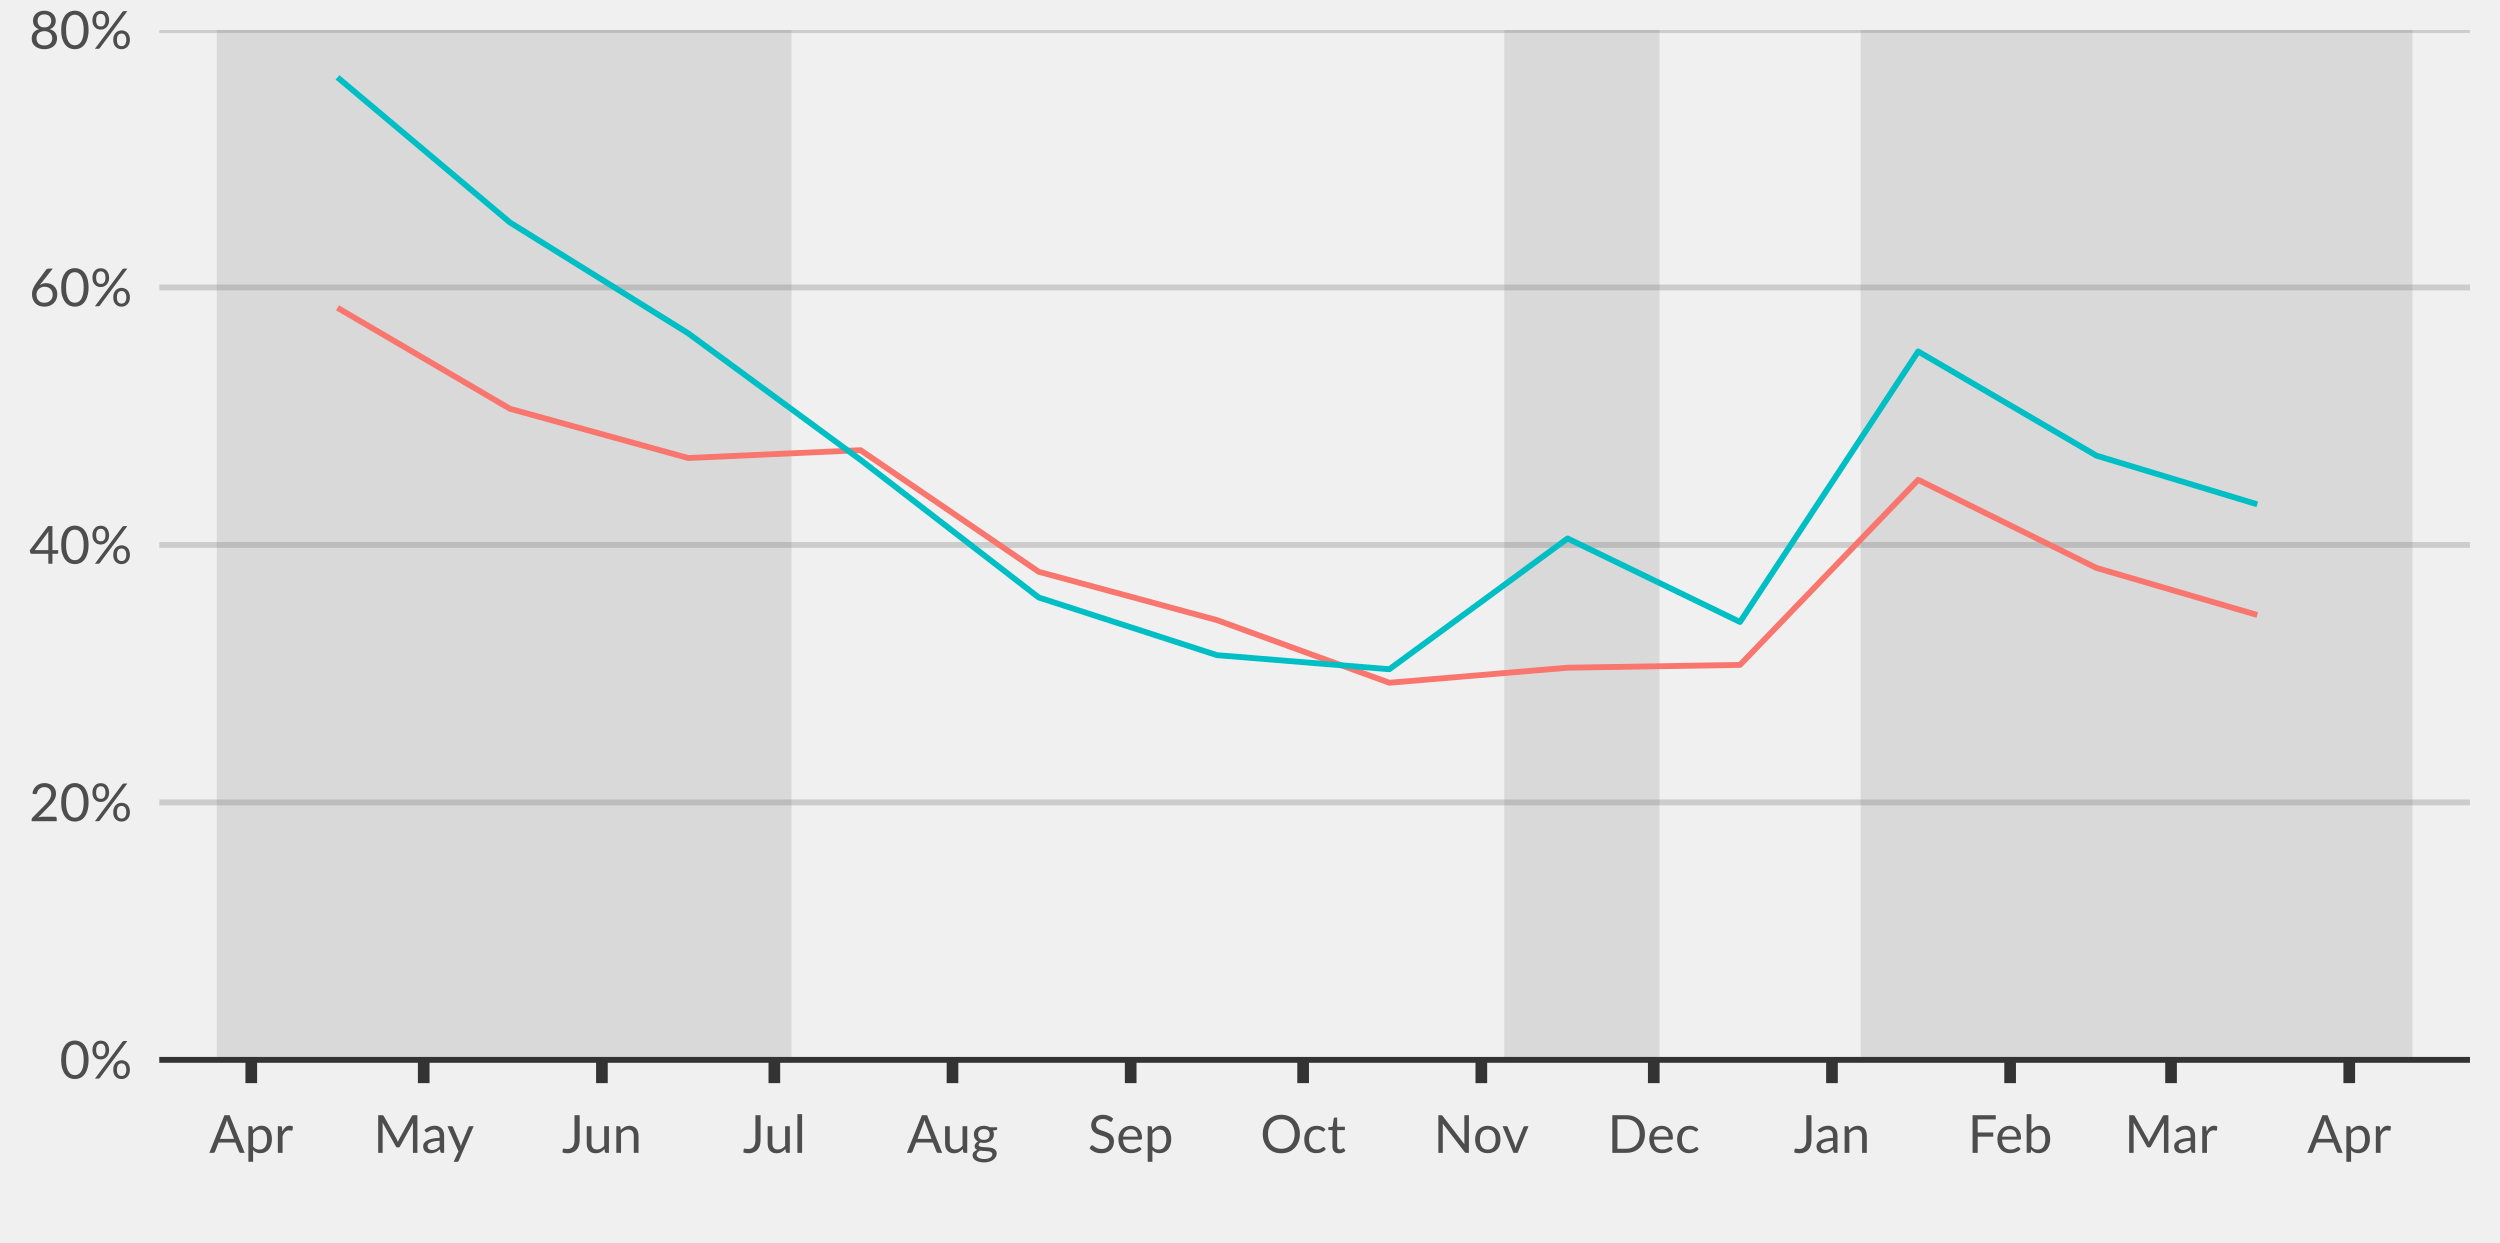
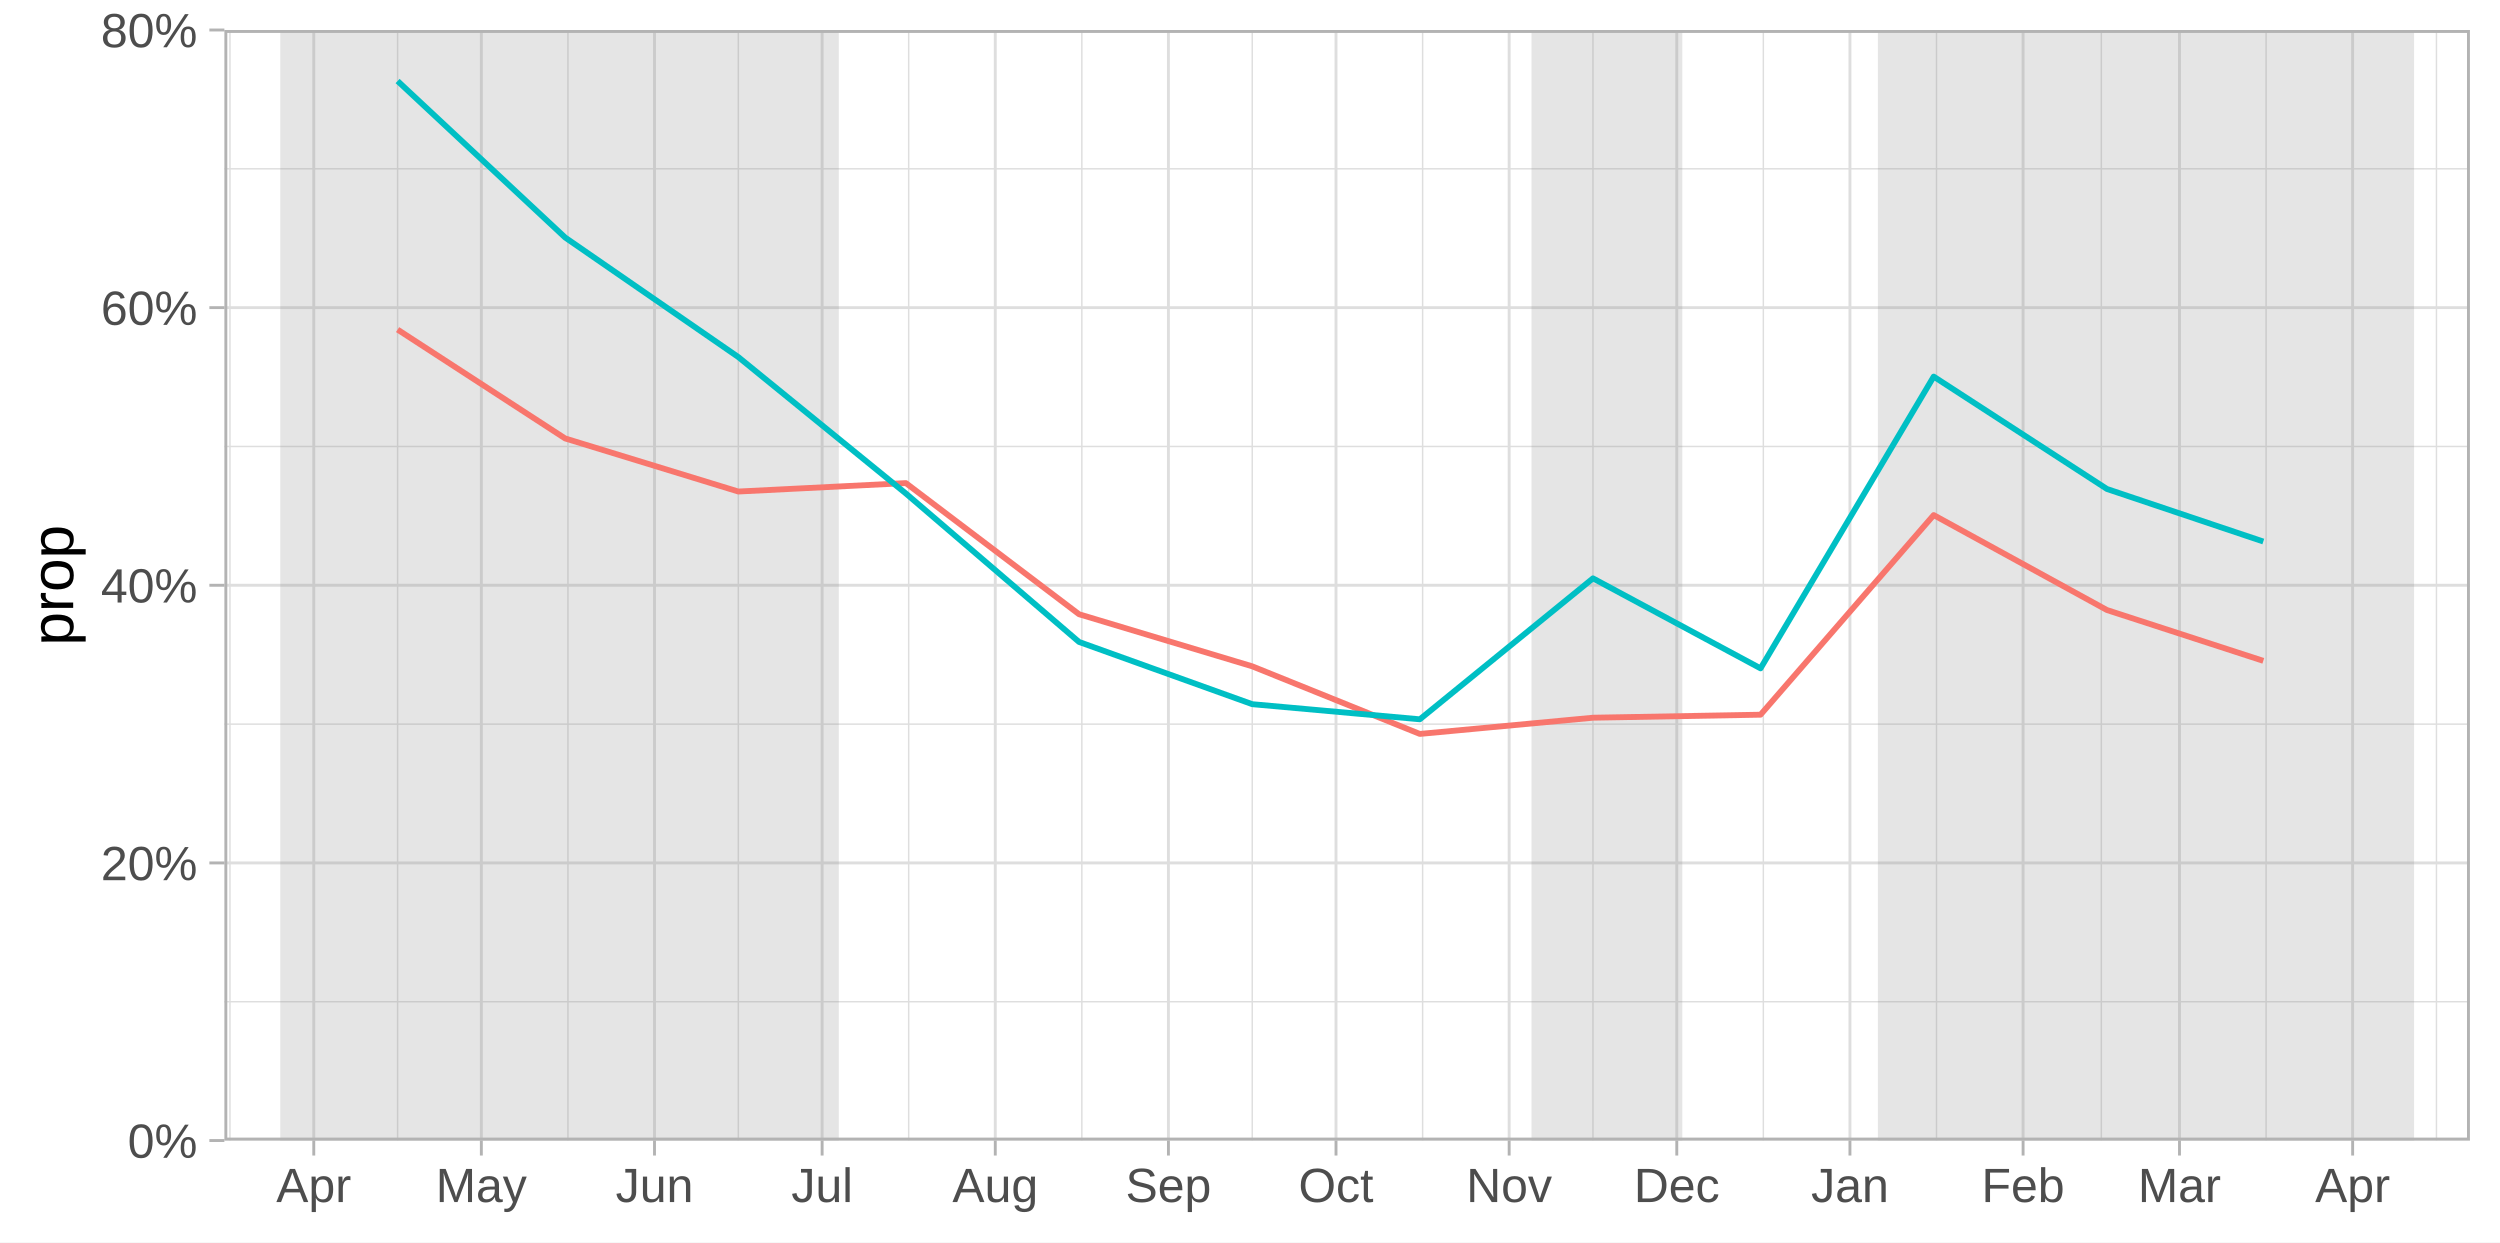
<svg xmlns="http://www.w3.org/2000/svg" class="svglite" width="456.38pt" height="226.77pt" viewBox="0 0 456.38 226.77">
  <defs>
-     <style>
-     line {
+     <style type="text/css">
+     .svglite line, .svglite polyline, .svglite polygon, .svglite path, .svglite rect, .svglite circle {
      fill: none;
      stroke: #000000;
      stroke-linecap: round;
      stroke-linejoin: round;
      stroke-miterlimit: 10.00;
    }
-     polyline {
-       fill: none;
-       stroke: #000000;
-       stroke-linecap: round;
-       stroke-linejoin: round;
-       stroke-miterlimit: 10.00;
-     }
-     path {
-       fill: none;
-       stroke: #000000;
-       stroke-linecap: round;
-       stroke-linejoin: round;
-       stroke-miterlimit: 10.00;
-     }
-     rect {
-       fill: none;
-       stroke: #000000;
-       stroke-linecap: round;
-       stroke-linejoin: round;
-       stroke-miterlimit: 10.00;
-     }
-     circle {
-       fill: none;
-       stroke: #000000;
-       stroke-linecap: round;
-       stroke-linejoin: round;
-       stroke-miterlimit: 10.00;
+     .svglite text {
+       white-space: pre;
    }
  </style>
  </defs>
-   <rect width="100%" height="100%" style="stroke: none; fill: none;" />
+   <rect width="100%" height="100%" style="stroke: none; fill: #FFFFFF;" />
  <defs>
    <clipPath id="cpMC4wMHw0NTYuMzh8MC4wMHwyMjYuNzc=">
      <rect x="0.00" y="0.00" width="456.38" height="226.77" />
    </clipPath>
  </defs>
  <g clip-path="url(#cpMC4wMHw0NTYuMzh8MC4wMHwyMjYuNzc=)">
- </g>
+     <rect x="0" y="0" width="456.38" height="226.77" style="stroke-width: 1.07; stroke: #FFFFFF; fill: #FFFFFF;" />
+   </g>
  <defs>
-     <clipPath id="cpMjkuMDh8NDUwLjkwfDUuNDh8MTkzLjQ4">
-       <rect x="29.08" y="5.48" width="421.82" height="188.00" />
+     <clipPath id="cpNDAuOTZ8NDUwLjkwfDUuNDh8MjA4LjIx">
+       <rect x="40.96" y="5.48" width="409.93" height="202.73" />
    </clipPath>
  </defs>
-   <g clip-path="url(#cpMjkuMDh8NDUwLjkwfDUuNDh8MTkzLjQ4)">
-     <polyline points="29.08,193.48 450.90,193.48 " style="stroke-width: 1.07; stroke: #CCCCCC; stroke-linecap: butt;" />
-     <polyline points="29.08,146.48 450.90,146.48 " style="stroke-width: 1.07; stroke: #CCCCCC; stroke-linecap: butt;" />
-     <polyline points="29.08,99.48 450.90,99.48 " style="stroke-width: 1.07; stroke: #CCCCCC; stroke-linecap: butt;" />
-     <polyline points="29.08,52.48 450.90,52.48 " style="stroke-width: 1.07; stroke: #CCCCCC; stroke-linecap: butt;" />
-     <polyline points="29.08,5.48 450.90,5.48 " style="stroke-width: 1.07; stroke: #CCCCCC; stroke-linecap: butt;" />
-     <rect x="39.57" y="-41.52" width="104.93" height="235.00" style="stroke-width: 1.07; stroke: none; stroke-linecap: square; stroke-linejoin: miter; fill: #7F7F7F; fill-opacity: 0.20;" />
-     <rect x="274.62" y="-41.52" width="28.33" height="235.00" style="stroke-width: 1.07; stroke: none; stroke-linecap: square; stroke-linejoin: miter; fill: #7F7F7F; fill-opacity: 0.20;" />
-     <rect x="339.67" y="-41.52" width="100.73" height="235.00" style="stroke-width: 1.07; stroke: none; stroke-linecap: square; stroke-linejoin: miter; fill: #7F7F7F; fill-opacity: 0.20;" />
-     <polyline points="61.61,56.19 93.09,74.62 125.62,83.61 157.09,82.18 189.62,104.38 222.15,113.20 253.63,124.64 286.16,121.89 317.64,121.38 350.17,87.59 382.69,103.67 412.07,112.27 " style="stroke-width: 1.07; stroke: #F8766D; stroke-linecap: butt;" />
-     <polyline points="61.61,14.12 93.09,40.61 125.62,60.84 157.09,83.95 189.62,109.07 222.15,119.60 253.63,122.17 286.16,98.30 317.64,113.54 350.17,64.16 382.69,83.17 412.07,92.07 " style="stroke-width: 1.07; stroke: #00BFC4; stroke-linecap: butt;" />
+   <g clip-path="url(#cpNDAuOTZ8NDUwLjkwfDUuNDh8MjA4LjIx)">
+     <rect x="40.96" y="5.48" width="409.93" height="202.73" style="stroke-width: 1.07; stroke: none; fill: #FFFFFF;" />
+     <polyline points="40.96,182.87 450.90,182.87 " style="stroke-width: 0.27; stroke: #DEDEDE; stroke-linecap: butt;" />
+     <polyline points="40.96,132.19 450.90,132.19 " style="stroke-width: 0.27; stroke: #DEDEDE; stroke-linecap: butt;" />
+     <polyline points="40.96,81.50 450.90,81.50 " style="stroke-width: 0.27; stroke: #DEDEDE; stroke-linecap: butt;" />
+     <polyline points="40.96,30.82 450.90,30.82 " style="stroke-width: 0.27; stroke: #DEDEDE; stroke-linecap: butt;" />
+     <polyline points="41.98,208.21 41.98,5.48 " style="stroke-width: 0.27; stroke: #DEDEDE; stroke-linecap: butt;" />
+     <polyline points="72.58,208.21 72.58,5.48 " style="stroke-width: 0.27; stroke: #DEDEDE; stroke-linecap: butt;" />
+     <polyline points="103.68,208.21 103.68,5.48 " style="stroke-width: 0.27; stroke: #DEDEDE; stroke-linecap: butt;" />
+     <polyline points="134.78,208.21 134.78,5.48 " style="stroke-width: 0.27; stroke: #DEDEDE; stroke-linecap: butt;" />
+     <polyline points="165.88,208.21 165.88,5.48 " style="stroke-width: 0.27; stroke: #DEDEDE; stroke-linecap: butt;" />
+     <polyline points="197.49,208.21 197.49,5.48 " style="stroke-width: 0.27; stroke: #DEDEDE; stroke-linecap: butt;" />
+     <polyline points="228.60,208.21 228.60,5.48 " style="stroke-width: 0.27; stroke: #DEDEDE; stroke-linecap: butt;" />
+     <polyline points="259.70,208.21 259.70,5.48 " style="stroke-width: 0.27; stroke: #DEDEDE; stroke-linecap: butt;" />
+     <polyline points="290.80,208.21 290.80,5.48 " style="stroke-width: 0.27; stroke: #DEDEDE; stroke-linecap: butt;" />
+     <polyline points="321.90,208.21 321.90,5.48 " style="stroke-width: 0.27; stroke: #DEDEDE; stroke-linecap: butt;" />
+     <polyline points="353.51,208.21 353.51,5.48 " style="stroke-width: 0.27; stroke: #DEDEDE; stroke-linecap: butt;" />
+     <polyline points="383.60,208.21 383.60,5.48 " style="stroke-width: 0.27; stroke: #DEDEDE; stroke-linecap: butt;" />
+     <polyline points="413.68,208.21 413.68,5.48 " style="stroke-width: 0.27; stroke: #DEDEDE; stroke-linecap: butt;" />
+     <polyline points="444.78,208.21 444.78,5.48 " style="stroke-width: 0.27; stroke: #DEDEDE; stroke-linecap: butt;" />
+     <polyline points="40.96,208.21 450.90,208.21 " style="stroke-width: 0.53; stroke: #DEDEDE; stroke-linecap: butt;" />
+     <polyline points="40.96,157.53 450.90,157.53 " style="stroke-width: 0.53; stroke: #DEDEDE; stroke-linecap: butt;" />
+     <polyline points="40.96,106.84 450.90,106.84 " style="stroke-width: 0.53; stroke: #DEDEDE; stroke-linecap: butt;" />
+     <polyline points="40.96,56.16 450.90,56.16 " style="stroke-width: 0.53; stroke: #DEDEDE; stroke-linecap: butt;" />
+     <polyline points="40.96,5.48 450.90,5.48 " style="stroke-width: 0.53; stroke: #DEDEDE; stroke-linecap: butt;" />
+     <polyline points="57.28,208.21 57.28,5.48 " style="stroke-width: 0.53; stroke: #DEDEDE; stroke-linecap: butt;" />
+     <polyline points="87.87,208.21 87.87,5.48 " style="stroke-width: 0.53; stroke: #DEDEDE; stroke-linecap: butt;" />
+     <polyline points="119.48,208.21 119.48,5.48 " style="stroke-width: 0.53; stroke: #DEDEDE; stroke-linecap: butt;" />
+     <polyline points="150.08,208.21 150.08,5.48 " style="stroke-width: 0.53; stroke: #DEDEDE; stroke-linecap: butt;" />
+     <polyline points="181.69,208.21 181.69,5.48 " style="stroke-width: 0.53; stroke: #DEDEDE; stroke-linecap: butt;" />
+     <polyline points="213.30,208.21 213.30,5.48 " style="stroke-width: 0.53; stroke: #DEDEDE; stroke-linecap: butt;" />
+     <polyline points="243.89,208.21 243.89,5.48 " style="stroke-width: 0.53; stroke: #DEDEDE; stroke-linecap: butt;" />
+     <polyline points="275.50,208.21 275.50,5.48 " style="stroke-width: 0.53; stroke: #DEDEDE; stroke-linecap: butt;" />
+     <polyline points="306.10,208.21 306.10,5.48 " style="stroke-width: 0.53; stroke: #DEDEDE; stroke-linecap: butt;" />
+     <polyline points="337.71,208.21 337.71,5.48 " style="stroke-width: 0.53; stroke: #DEDEDE; stroke-linecap: butt;" />
+     <polyline points="369.32,208.21 369.32,5.48 " style="stroke-width: 0.53; stroke: #DEDEDE; stroke-linecap: butt;" />
+     <polyline points="397.87,208.21 397.87,5.48 " style="stroke-width: 0.53; stroke: #DEDEDE; stroke-linecap: butt;" />
+     <polyline points="429.48,208.21 429.48,5.48 " style="stroke-width: 0.53; stroke: #DEDEDE; stroke-linecap: butt;" />
+     <rect x="51.16" y="-45.20" width="101.97" height="253.41" style="stroke-width: 1.07; stroke: none; stroke-linecap: square; stroke-linejoin: miter; fill: #7F7F7F; fill-opacity: 0.20;" />
+     <rect x="279.58" y="-45.20" width="27.53" height="253.41" style="stroke-width: 1.07; stroke: none; stroke-linecap: square; stroke-linejoin: miter; fill: #7F7F7F; fill-opacity: 0.20;" />
+     <rect x="342.81" y="-45.20" width="97.89" height="253.41" style="stroke-width: 1.07; stroke: none; stroke-linecap: square; stroke-linejoin: miter; fill: #7F7F7F; fill-opacity: 0.20;" />
+     <polyline points="72.58,60.17 103.17,80.04 134.78,89.73 165.37,88.19 196.98,112.13 228.60,121.64 259.19,133.98 290.80,131.02 321.39,130.47 353.00,94.03 384.62,111.36 413.17,120.64 " style="stroke-width: 1.07; stroke: #F8766D; stroke-linecap: butt;" />
+     <polyline points="72.58,14.79 103.17,43.36 134.78,65.18 165.37,90.09 196.98,117.19 228.60,128.55 259.19,131.31 290.80,105.58 321.39,122.01 353.00,68.75 384.62,89.26 413.17,98.86 " style="stroke-width: 1.07; stroke: #00BFC4; stroke-linecap: butt;" />
+     <rect x="40.96" y="5.48" width="409.93" height="202.73" style="stroke-width: 1.07; stroke: #B3B3B3;" />
  </g>
  <g clip-path="url(#cpMC4wMHw0NTYuMzh8MC4wMHwyMjYuNzc=)">
-     <text x="24.15" y="196.91" text-anchor="end" style="font-size: 9.60px; fill: #4D4D4D; font-family: Lato;" textLength="13.10px" lengthAdjust="spacingAndGlyphs">0%</text>
-     <text x="24.15" y="149.91" text-anchor="end" style="font-size: 9.60px; fill: #4D4D4D; font-family: Lato;" textLength="18.67px" lengthAdjust="spacingAndGlyphs">20%</text>
-     <text x="24.15" y="102.91" text-anchor="end" style="font-size: 9.60px; fill: #4D4D4D; font-family: Lato;" textLength="18.67px" lengthAdjust="spacingAndGlyphs">40%</text>
-     <text x="24.15" y="55.91" text-anchor="end" style="font-size: 9.60px; fill: #4D4D4D; font-family: Lato;" textLength="18.67px" lengthAdjust="spacingAndGlyphs">60%</text>
-     <text x="24.15" y="8.91" text-anchor="end" style="font-size: 9.60px; fill: #4D4D4D; font-family: Lato;" textLength="18.67px" lengthAdjust="spacingAndGlyphs">80%</text>
-     <polyline points="29.08,193.48 450.90,193.48 " style="stroke-width: 1.07; stroke: #333333; stroke-linecap: butt;" />
-     <polyline points="45.87,197.73 45.87,193.48 " style="stroke-width: 2.13; stroke: #333333; stroke-linecap: butt;" />
-     <polyline points="77.35,197.73 77.35,193.48 " style="stroke-width: 2.13; stroke: #333333; stroke-linecap: butt;" />
-     <polyline points="109.88,197.73 109.88,193.48 " style="stroke-width: 2.13; stroke: #333333; stroke-linecap: butt;" />
-     <polyline points="141.36,197.73 141.36,193.48 " style="stroke-width: 2.13; stroke: #333333; stroke-linecap: butt;" />
-     <polyline points="173.88,197.73 173.88,193.48 " style="stroke-width: 2.13; stroke: #333333; stroke-linecap: butt;" />
-     <polyline points="206.41,197.73 206.41,193.48 " style="stroke-width: 2.13; stroke: #333333; stroke-linecap: butt;" />
-     <polyline points="237.89,197.73 237.89,193.48 " style="stroke-width: 2.13; stroke: #333333; stroke-linecap: butt;" />
-     <polyline points="270.42,197.73 270.42,193.48 " style="stroke-width: 2.13; stroke: #333333; stroke-linecap: butt;" />
-     <polyline points="301.90,197.73 301.90,193.48 " style="stroke-width: 2.13; stroke: #333333; stroke-linecap: butt;" />
-     <polyline points="334.43,197.73 334.43,193.48 " style="stroke-width: 2.13; stroke: #333333; stroke-linecap: butt;" />
-     <polyline points="366.95,197.73 366.95,193.48 " style="stroke-width: 2.13; stroke: #333333; stroke-linecap: butt;" />
-     <polyline points="396.33,197.73 396.33,193.48 " style="stroke-width: 2.13; stroke: #333333; stroke-linecap: butt;" />
-     <polyline points="428.86,197.73 428.86,193.48 " style="stroke-width: 2.13; stroke: #333333; stroke-linecap: butt;" />
-     <text x="45.87" y="210.45" text-anchor="middle" style="font-size: 9.60px; fill: #4D4D4D; font-family: Lato;" textLength="15.68px" lengthAdjust="spacingAndGlyphs">Apr</text>
-     <text x="77.35" y="210.45" text-anchor="middle" style="font-size: 9.60px; fill: #4D4D4D; font-family: Lato;" textLength="18.59px" lengthAdjust="spacingAndGlyphs">May</text>
-     <text x="109.88" y="210.45" text-anchor="middle" style="font-size: 9.60px; fill: #4D4D4D; font-family: Lato;" textLength="14.93px" lengthAdjust="spacingAndGlyphs">Jun</text>
-     <text x="141.36" y="210.45" text-anchor="middle" style="font-size: 9.60px; fill: #4D4D4D; font-family: Lato;" textLength="12.05px" lengthAdjust="spacingAndGlyphs">Jul</text>
-     <text x="173.88" y="210.45" text-anchor="middle" style="font-size: 9.60px; fill: #4D4D4D; font-family: Lato;" textLength="16.76px" lengthAdjust="spacingAndGlyphs">Aug</text>
-     <text x="206.41" y="210.45" text-anchor="middle" style="font-size: 9.60px; fill: #4D4D4D; font-family: Lato;" textLength="15.40px" lengthAdjust="spacingAndGlyphs">Sep</text>
-     <text x="237.89" y="210.45" text-anchor="middle" style="font-size: 9.60px; fill: #4D4D4D; font-family: Lato;" textLength="15.71px" lengthAdjust="spacingAndGlyphs">Oct</text>
-     <text x="270.42" y="210.45" text-anchor="middle" style="font-size: 9.60px; fill: #4D4D4D; font-family: Lato;" textLength="17.50px" lengthAdjust="spacingAndGlyphs">Nov</text>
-     <text x="301.90" y="210.45" text-anchor="middle" style="font-size: 9.60px; fill: #4D4D4D; font-family: Lato;" textLength="16.73px" lengthAdjust="spacingAndGlyphs">Dec</text>
-     <text x="334.43" y="210.45" text-anchor="middle" style="font-size: 9.60px; fill: #4D4D4D; font-family: Lato;" textLength="14.45px" lengthAdjust="spacingAndGlyphs">Jan</text>
-     <text x="366.95" y="210.45" text-anchor="middle" style="font-size: 9.60px; fill: #4D4D4D; font-family: Lato;" textLength="15.82px" lengthAdjust="spacingAndGlyphs">Feb</text>
-     <text x="396.33" y="210.45" text-anchor="middle" style="font-size: 9.60px; fill: #4D4D4D; font-family: Lato;" textLength="17.55px" lengthAdjust="spacingAndGlyphs">Mar</text>
-     <text x="428.86" y="210.45" text-anchor="middle" style="font-size: 9.60px; fill: #4D4D4D; font-family: Lato;" textLength="15.68px" lengthAdjust="spacingAndGlyphs">Apr</text>
+     <text x="36.03" y="211.36" text-anchor="end" style="font-size: 8.80px;fill: #4D4D4D; font-family: &quot;Arial&quot;;" textLength="12.72px" lengthAdjust="spacingAndGlyphs">0%</text>
+     <text x="36.03" y="160.68" text-anchor="end" style="font-size: 8.80px;fill: #4D4D4D; font-family: &quot;Arial&quot;;" textLength="17.62px" lengthAdjust="spacingAndGlyphs">20%</text>
+     <text x="36.03" y="109.99" text-anchor="end" style="font-size: 8.80px;fill: #4D4D4D; font-family: &quot;Arial&quot;;" textLength="17.62px" lengthAdjust="spacingAndGlyphs">40%</text>
+     <text x="36.03" y="59.31" text-anchor="end" style="font-size: 8.80px;fill: #4D4D4D; font-family: &quot;Arial&quot;;" textLength="17.62px" lengthAdjust="spacingAndGlyphs">60%</text>
+     <text x="36.03" y="8.63" text-anchor="end" style="font-size: 8.80px;fill: #4D4D4D; font-family: &quot;Arial&quot;;" textLength="17.62px" lengthAdjust="spacingAndGlyphs">80%</text>
+     <polyline points="38.22,208.21 40.96,208.21 " style="stroke-width: 0.53; stroke: #B3B3B3; stroke-linecap: butt;" />
+     <polyline points="38.22,157.53 40.96,157.53 " style="stroke-width: 0.53; stroke: #B3B3B3; stroke-linecap: butt;" />
+     <polyline points="38.22,106.84 40.96,106.84 " style="stroke-width: 0.53; stroke: #B3B3B3; stroke-linecap: butt;" />
+     <polyline points="38.22,56.16 40.96,56.16 " style="stroke-width: 0.53; stroke: #B3B3B3; stroke-linecap: butt;" />
+     <polyline points="38.22,5.48 40.96,5.48 " style="stroke-width: 0.53; stroke: #B3B3B3; stroke-linecap: butt;" />
+     <polyline points="57.28,210.95 57.28,208.21 " style="stroke-width: 0.53; stroke: #B3B3B3; stroke-linecap: butt;" />
+     <polyline points="87.87,210.95 87.87,208.21 " style="stroke-width: 0.53; stroke: #B3B3B3; stroke-linecap: butt;" />
+     <polyline points="119.48,210.95 119.48,208.21 " style="stroke-width: 0.53; stroke: #B3B3B3; stroke-linecap: butt;" />
+     <polyline points="150.08,210.95 150.08,208.21 " style="stroke-width: 0.53; stroke: #B3B3B3; stroke-linecap: butt;" />
+     <polyline points="181.69,210.95 181.69,208.21 " style="stroke-width: 0.53; stroke: #B3B3B3; stroke-linecap: butt;" />
+     <polyline points="213.30,210.95 213.30,208.21 " style="stroke-width: 0.53; stroke: #B3B3B3; stroke-linecap: butt;" />
+     <polyline points="243.89,210.95 243.89,208.21 " style="stroke-width: 0.53; stroke: #B3B3B3; stroke-linecap: butt;" />
+     <polyline points="275.50,210.95 275.50,208.21 " style="stroke-width: 0.53; stroke: #B3B3B3; stroke-linecap: butt;" />
+     <polyline points="306.10,210.95 306.10,208.21 " style="stroke-width: 0.53; stroke: #B3B3B3; stroke-linecap: butt;" />
+     <polyline points="337.71,210.95 337.71,208.21 " style="stroke-width: 0.53; stroke: #B3B3B3; stroke-linecap: butt;" />
+     <polyline points="369.32,210.95 369.32,208.21 " style="stroke-width: 0.53; stroke: #B3B3B3; stroke-linecap: butt;" />
+     <polyline points="397.87,210.95 397.87,208.21 " style="stroke-width: 0.53; stroke: #B3B3B3; stroke-linecap: butt;" />
+     <polyline points="429.48,210.95 429.48,208.21 " style="stroke-width: 0.53; stroke: #B3B3B3; stroke-linecap: butt;" />
+     <text x="57.28" y="219.44" text-anchor="middle" style="font-size: 8.80px;fill: #4D4D4D; font-family: &quot;Arial&quot;;" textLength="13.69px" lengthAdjust="spacingAndGlyphs">Apr</text>
+     <text x="87.87" y="219.44" text-anchor="middle" style="font-size: 8.80px;fill: #4D4D4D; font-family: &quot;Arial&quot;;" textLength="16.62px" lengthAdjust="spacingAndGlyphs">May</text>
+     <text x="119.48" y="219.44" text-anchor="middle" style="font-size: 8.80px;fill: #4D4D4D; font-family: &quot;Arial&quot;;" textLength="14.19px" lengthAdjust="spacingAndGlyphs">Jun</text>
+     <text x="150.08" y="219.44" text-anchor="middle" style="font-size: 8.80px;fill: #4D4D4D; font-family: &quot;Arial&quot;;" textLength="11.25px" lengthAdjust="spacingAndGlyphs">Jul</text>
+     <text x="181.69" y="219.44" text-anchor="middle" style="font-size: 8.80px;fill: #4D4D4D; font-family: &quot;Arial&quot;;" textLength="15.66px" lengthAdjust="spacingAndGlyphs">Aug</text>
+     <text x="213.30" y="219.44" text-anchor="middle" style="font-size: 8.80px;fill: #4D4D4D; font-family: &quot;Arial&quot;;" textLength="15.66px" lengthAdjust="spacingAndGlyphs">Sep</text>
+     <text x="243.89" y="219.44" text-anchor="middle" style="font-size: 8.80px;fill: #4D4D4D; font-family: &quot;Arial&quot;;" textLength="13.69px" lengthAdjust="spacingAndGlyphs">Oct</text>
+     <text x="275.50" y="219.44" text-anchor="middle" style="font-size: 8.80px;fill: #4D4D4D; font-family: &quot;Arial&quot;;" textLength="15.65px" lengthAdjust="spacingAndGlyphs">Nov</text>
+     <text x="306.10" y="219.44" text-anchor="middle" style="font-size: 8.80px;fill: #4D4D4D; font-family: &quot;Arial&quot;;" textLength="15.65px" lengthAdjust="spacingAndGlyphs">Dec</text>
+     <text x="337.71" y="219.44" text-anchor="middle" style="font-size: 8.80px;fill: #4D4D4D; font-family: &quot;Arial&quot;;" textLength="14.19px" lengthAdjust="spacingAndGlyphs">Jan</text>
+     <text x="369.32" y="219.44" text-anchor="middle" style="font-size: 8.80px;fill: #4D4D4D; font-family: &quot;Arial&quot;;" textLength="15.16px" lengthAdjust="spacingAndGlyphs">Feb</text>
+     <text x="397.87" y="219.44" text-anchor="middle" style="font-size: 8.80px;fill: #4D4D4D; font-family: &quot;Arial&quot;;" textLength="15.16px" lengthAdjust="spacingAndGlyphs">Mar</text>
+     <text x="429.48" y="219.44" text-anchor="middle" style="font-size: 8.80px;fill: #4D4D4D; font-family: &quot;Arial&quot;;" textLength="13.69px" lengthAdjust="spacingAndGlyphs">Apr</text>
+     <text transform="translate(13.36,106.84) rotate(-90)" text-anchor="middle" style="font-size: 11.00px; font-family: &quot;Arial&quot;;" textLength="22.02px" lengthAdjust="spacingAndGlyphs">prop</text>
  </g>
</svg>
